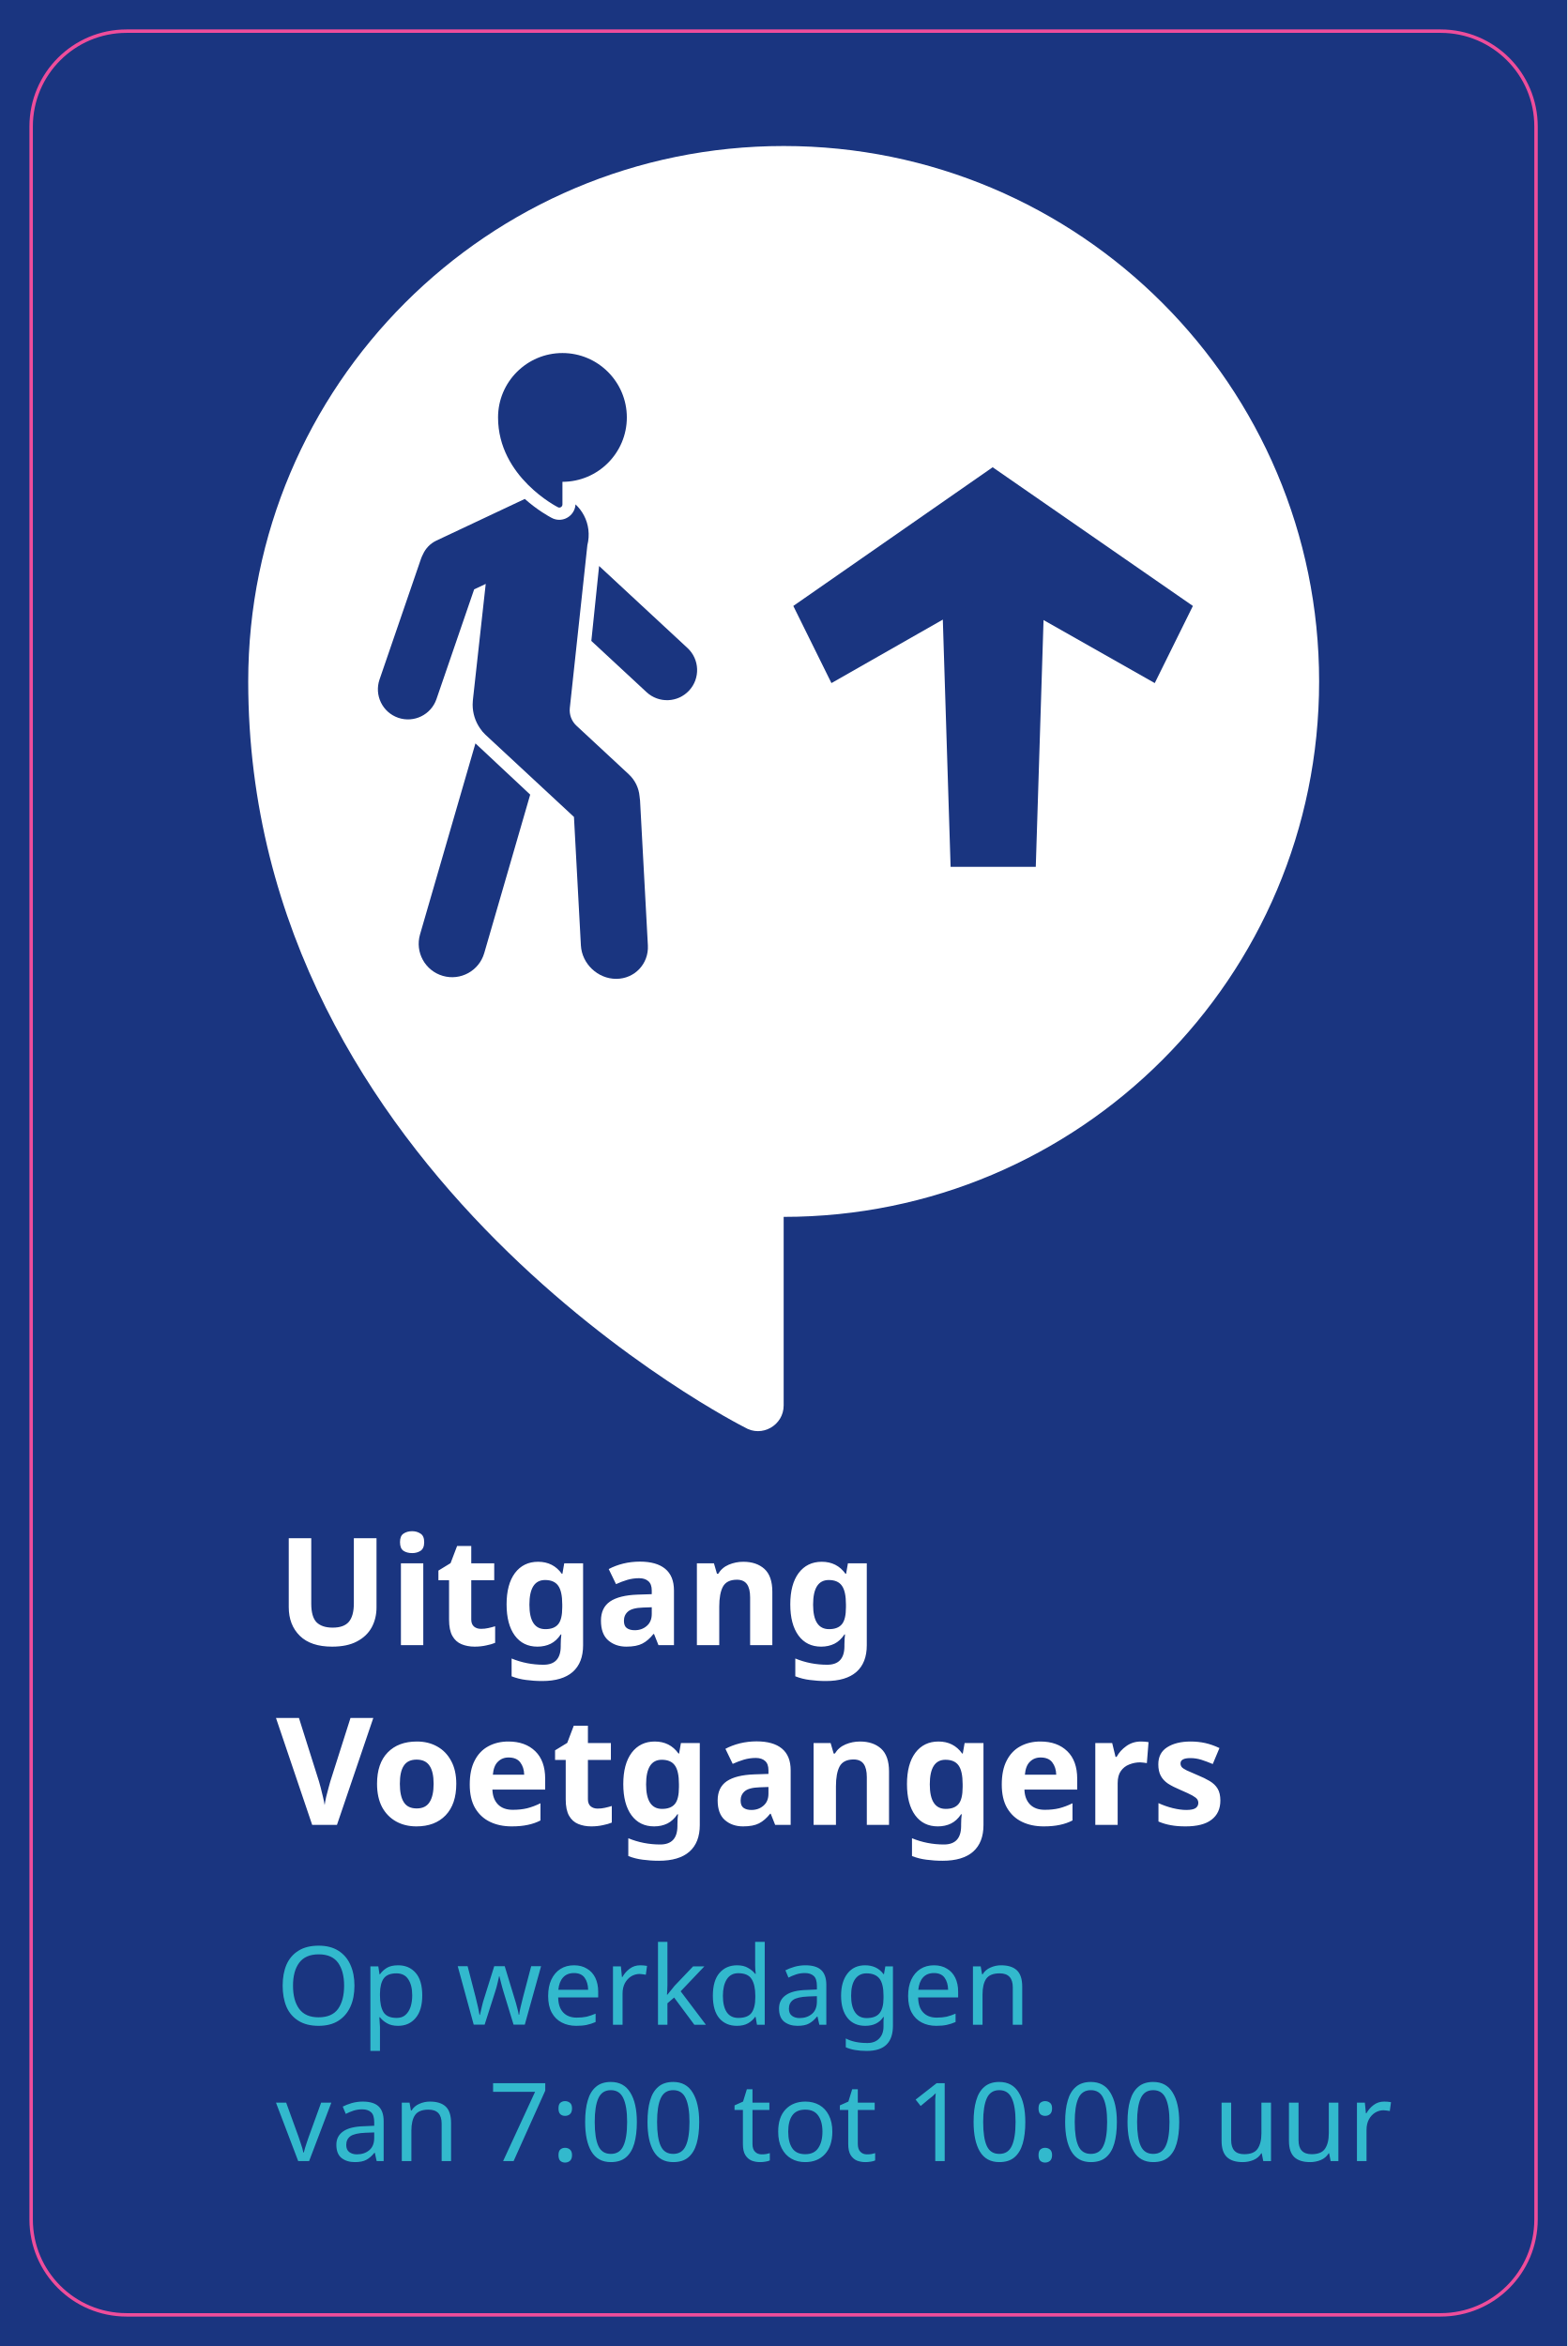
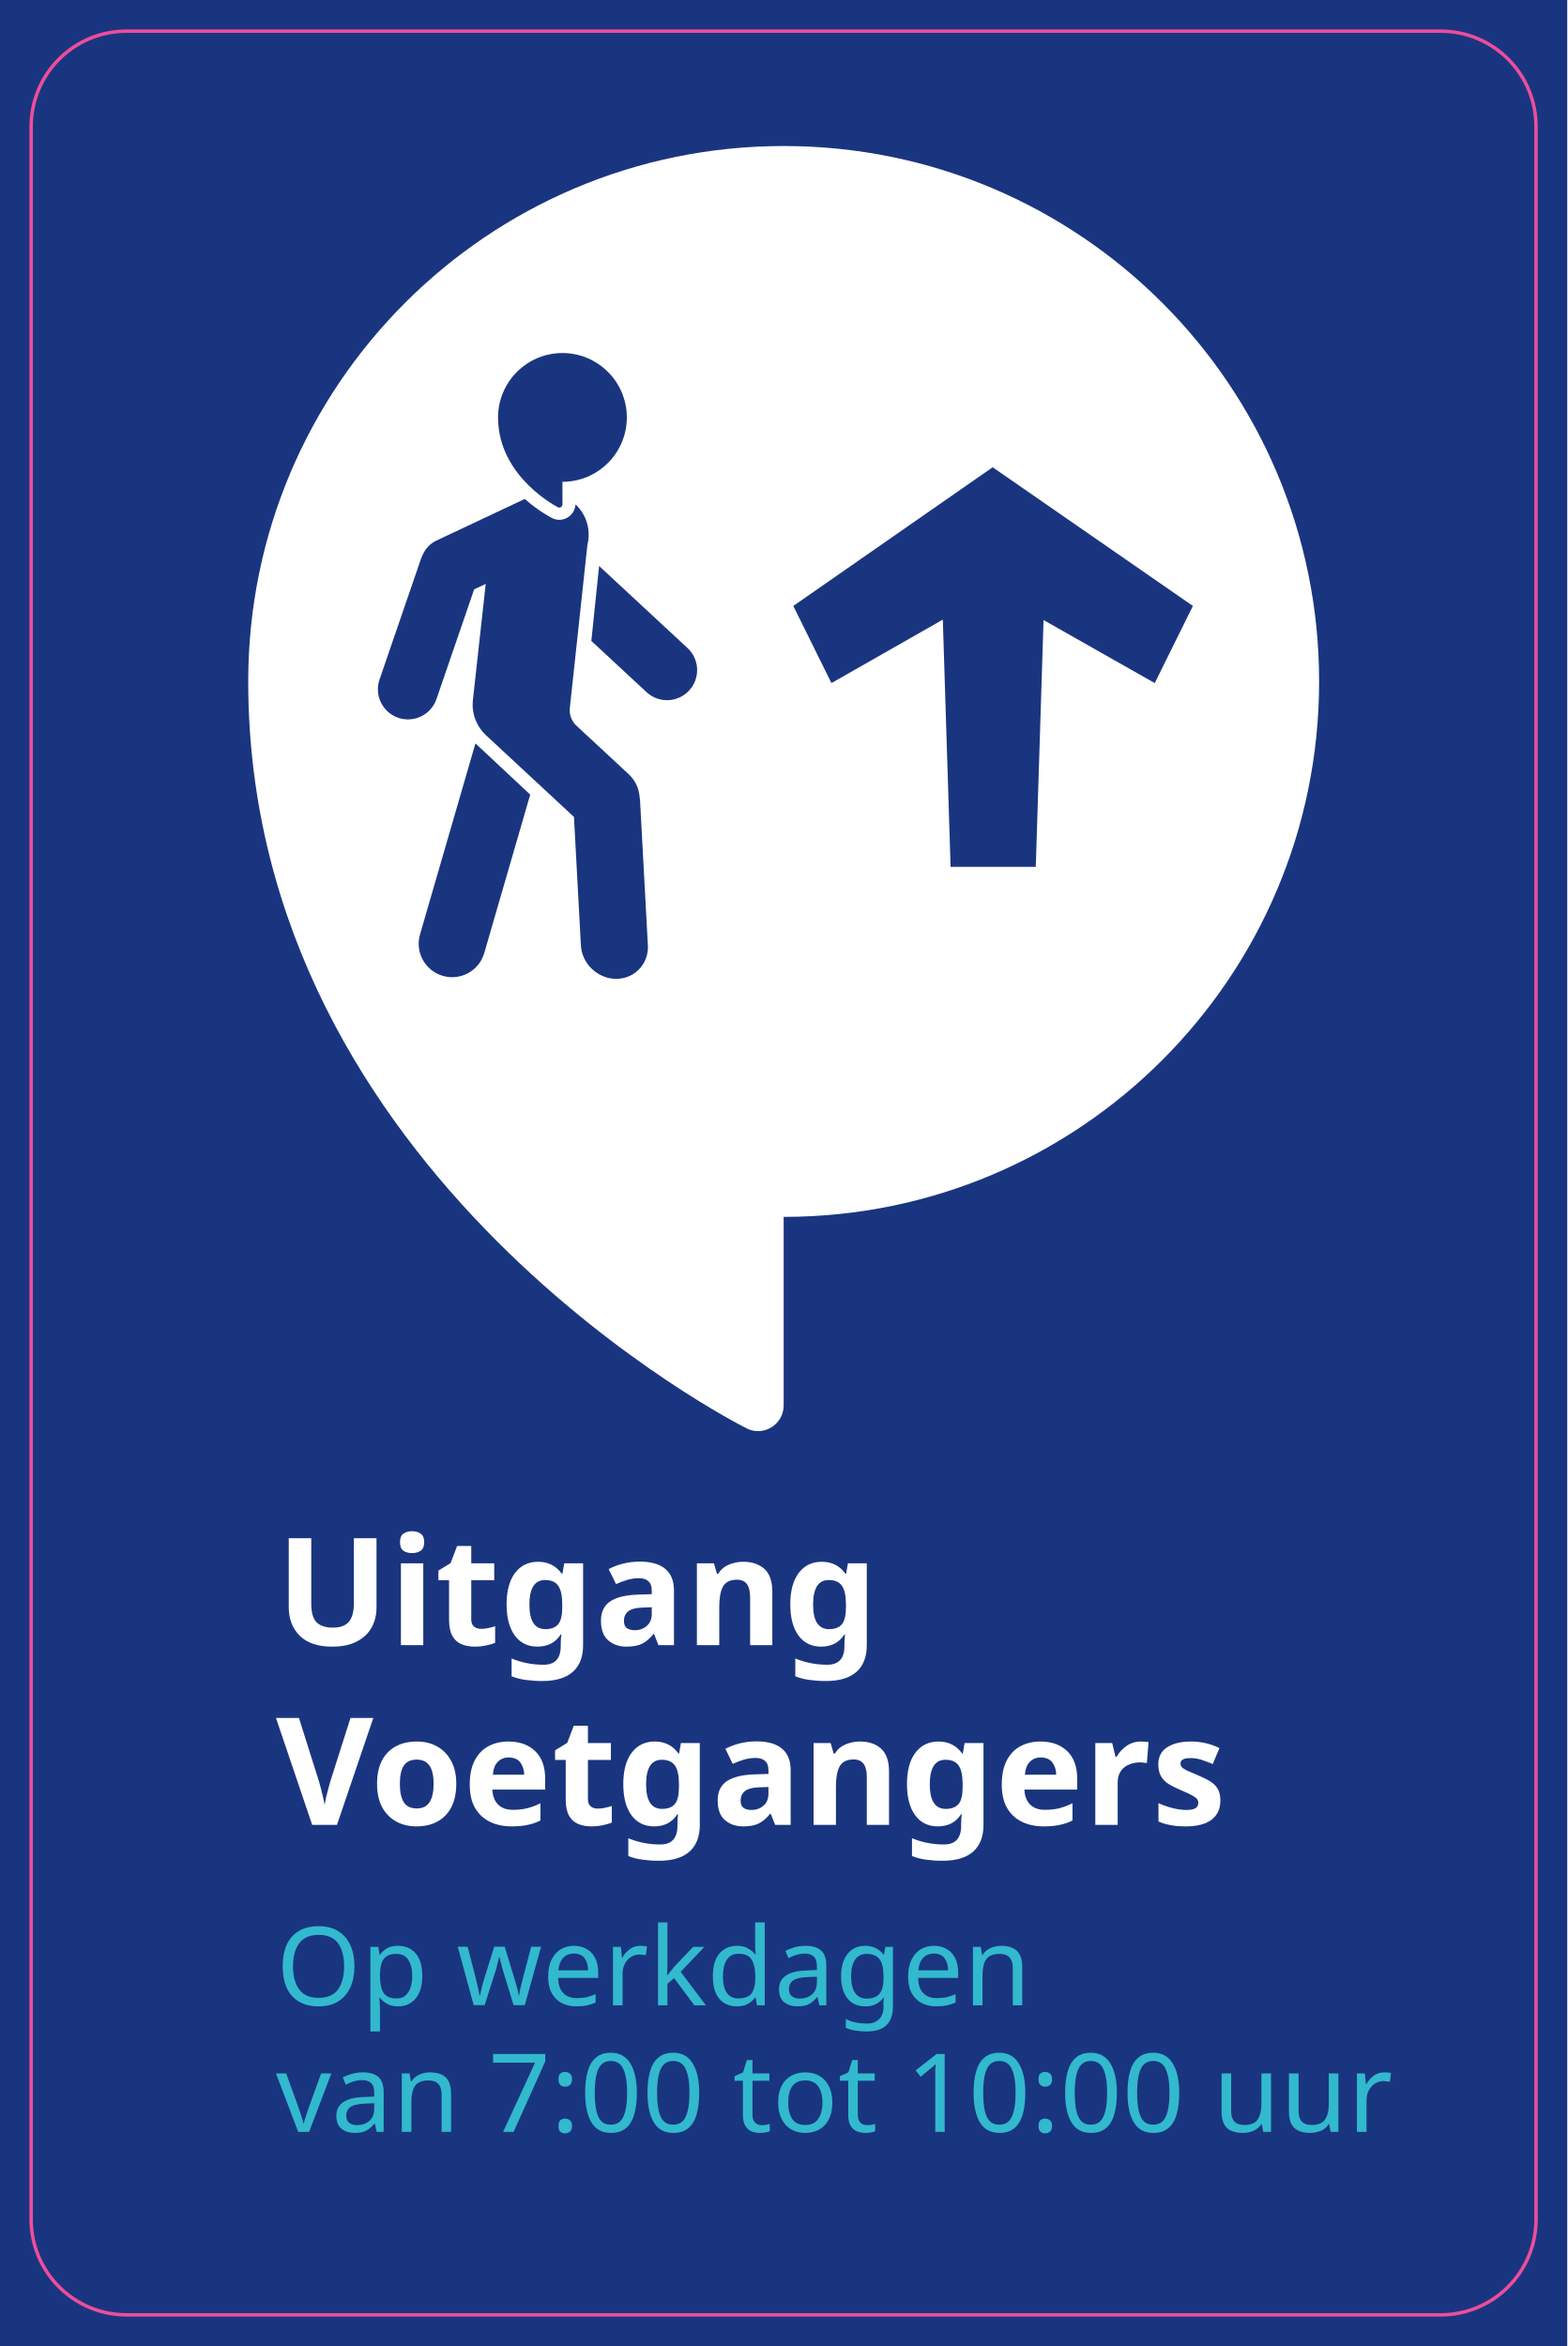
<svg xmlns="http://www.w3.org/2000/svg" width="161mm" height="241mm" viewBox="0 0 161 241">
  <g id="py-app-sign-kolom-looproute-rechtdoor-template">
    <rect x="0" y="0" width="161" height="241" fill="#1A3580" id="bleed-background" data-variable="background-colour" />
    <g id="py-atom-shape-bubble-solid">
      <g data-element="py-atom-shape-bubble-solid" transform="translate(25.5 15) scale(3.056 3.056)">
        <path d="M18 0C8.059 0 0 8.058 0 17.998C0 34.701 16.691 43.073 16.691 43.073C17.264 43.423 18 43.006 18 42.335L18 35.997C27.941 35.997 36 27.939 36 17.998C36 8.058 27.941 0 18 0" fill="#FFFFFF" />
      </g>
    </g>
    <g id="py-atom-figure-walk">
      <g data-element="py-atom-figure-walk" transform="translate(38.435 36.267) scale(1.264 1.264)">
        <path d="M21.613 36.368C21.607 36.253 21.593 36.14 21.573 36.029C21.515 35.366 21.22 34.722 20.694 34.234L16.443 30.286C16.047 29.918 15.847 29.385 15.905 28.847L17.331 15.615C17.434 15.214 17.466 14.785 17.412 14.342C17.314 13.541 16.93 12.826 16.367 12.299C16.33 12.997 15.752 13.553 15.046 13.553C14.819 13.553 14.599 13.494 14.403 13.382C14.202 13.277 13.274 12.769 12.246 11.858L5.064 15.241C4.556 15.481 4.18 15.886 3.967 16.361C3.905 16.476 3.852 16.597 3.808 16.724L0.439 26.534C0 27.812 0.68 29.204 1.958 29.643C3.236 30.081 4.628 29.401 5.067 28.123L8.129 19.206L9.07 18.763L8.035 28.128C8.035 28.128 8.007 28.422 8.007 28.572C8.007 29.28 8.224 29.937 8.595 30.481C8.719 30.675 8.87 30.856 9.047 31.021L16.242 37.702L16.805 48.143C16.886 49.638 18.177 50.861 19.674 50.861C21.171 50.861 22.329 49.638 22.249 48.143L21.613 36.368" fill="#1A3580" />
        <path d="M10.072 5.233C10.072 2.346 12.418 0 15.305 0C18.193 0 20.539 2.346 20.539 5.233C20.539 8.119 18.193 10.466 15.305 10.466L15.305 12.306C15.305 12.501 15.087 12.628 14.926 12.524C14.926 12.524 10.072 10.086 10.072 5.233" fill="#1A3580" />
        <path d="M25.47 23.974L18.285 17.307L17.654 23.397L22.141 27.56C23.132 28.479 24.68 28.422 25.599 27.431L25.599 27.431C26.518 26.441 26.46 24.893 25.47 23.974" fill="#1A3580" />
        <path d="M3.73 47.252C3.312 48.694 4.141 50.201 5.583 50.619C7.025 51.038 8.532 50.208 8.95 48.766L12.685 35.888L8.234 31.724L3.73 47.252" fill="#1A3580" />
      </g>
    </g>
    <g id="py-atom-arrow-up-plain" data-variable="arrow-direction">
      <g data-element="py-atom-arrow-up-plain" transform="translate(81.498 48) scale(0.821 0.821)">
        <path d="M19.683 50.001L18.319 6.661L31.705 6.661L30.341 50.001L19.683 50.001" fill="#1A3580" />
        <path d="M24.946 15.51L4.772 27.006L0 17.354L24.946 0L50 17.354L45.228 27.006L24.946 15.51" fill="#1A3580" />
      </g>
    </g>
    <g id="variables">
      <text x="28.352" y="169" font-family="Ubuntu" font-size="15.388" font-weight="bold" fill="#FFFFFF" data-variable="caption-1" xml:space="preserve">Uitgang</text>
      <text x="28.352" y="187.466" font-family="Ubuntu" font-size="15.388" font-weight="bold" fill="#FFFFFF" data-variable="caption-2" xml:space="preserve">Voetgangers</text>
-       <text x="28.352" y="208" font-family="Ubuntu Medium" font-size="11.2" fill="#32B9CD" data-variable="when-1" xml:space="preserve">Op werkdagen</text>
-       <text x="28.352" y="222" font-family="Ubuntu Medium" font-size="11.2" fill="#32B9CD" data-variable="when-2" xml:space="preserve">van 7:00 tot 10:00 uur</text>
+       <text x="28.352" y="206" font-family="Ubuntu Medium" font-size="11.2" fill="#32B9CD" data-variable="when-1" xml:space="preserve">Op werkdagen</text>
+       <text x="28.352" y="219" font-family="Ubuntu Medium" font-size="11.2" fill="#32B9CD" data-variable="when-2" xml:space="preserve">van 7:00 tot 10:00 uur</text>
    </g>
    <g id="cut-contour" data-spot="ThruCut">
      <rect x="3.2" y="3.2" width="154.6" height="234.6" fill="none" stroke="#EE4D9B" stroke-width="0.353" rx="9.8" ry="9.8" />
    </g>
    <g id="guides" visibility="hidden">
      <rect x="3" y="3" width="155" height="235" fill="none" stroke="#00A0E0" stroke-width="0.2" />
    </g>
  </g>
</svg>
